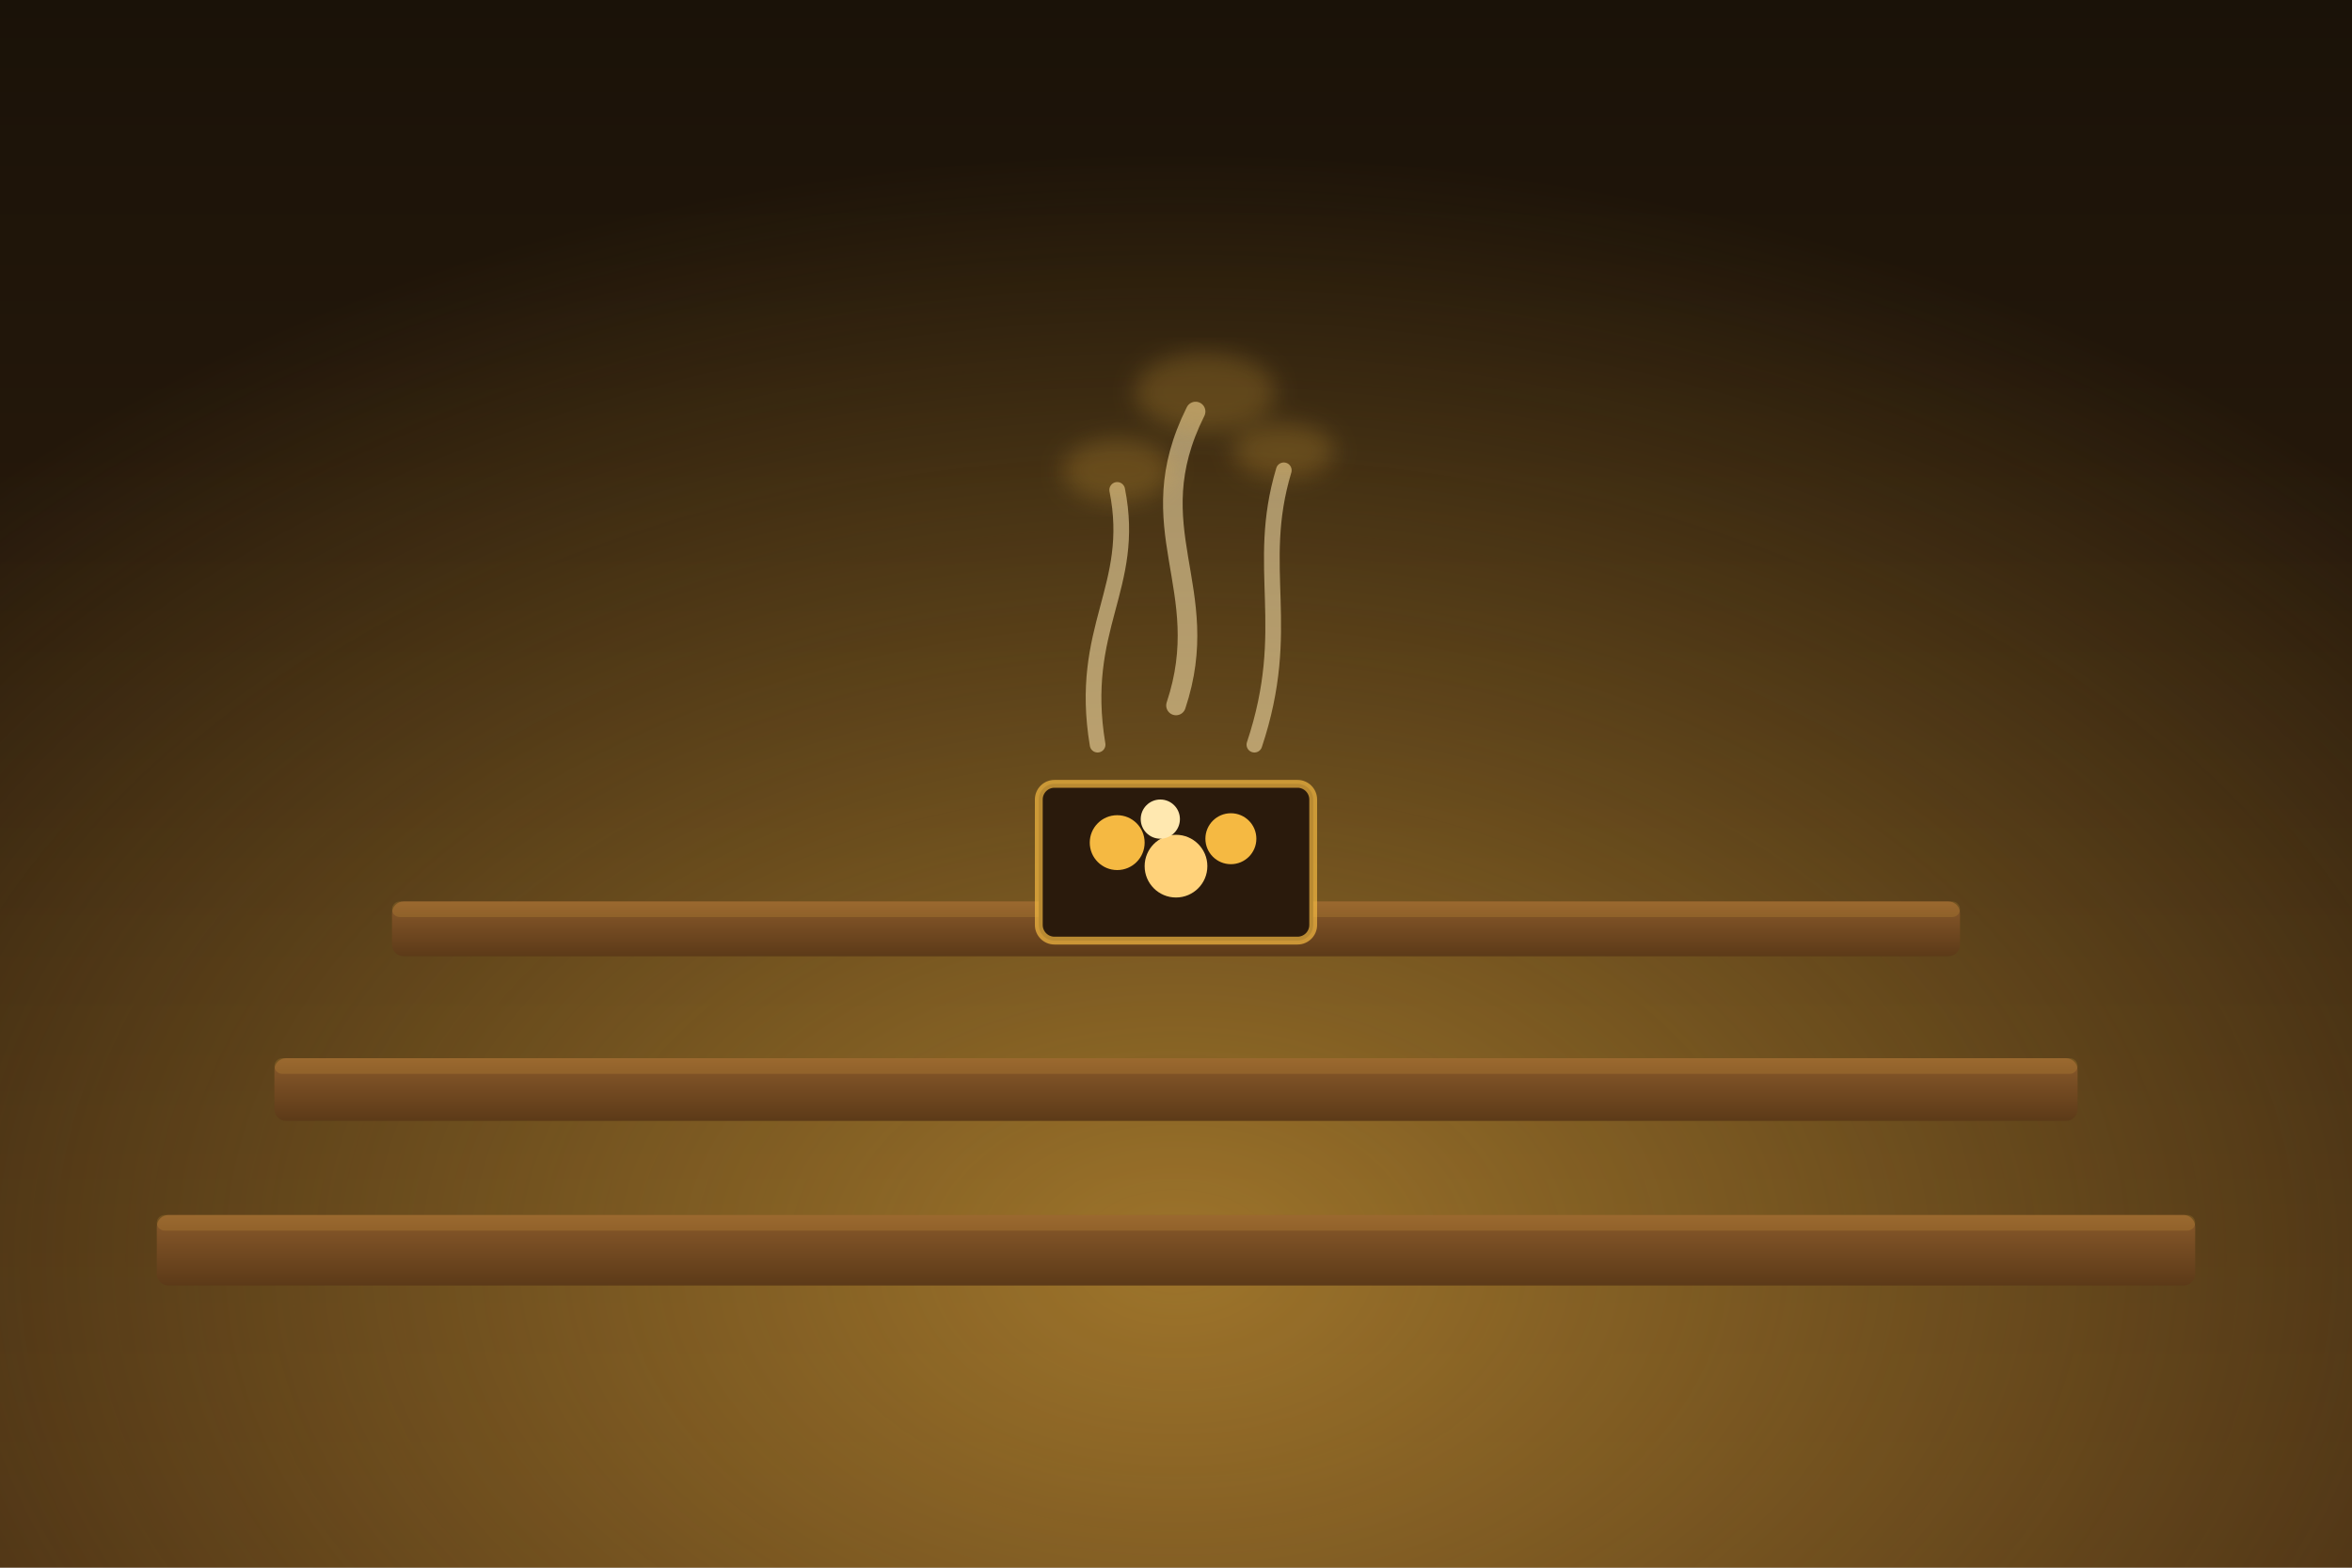
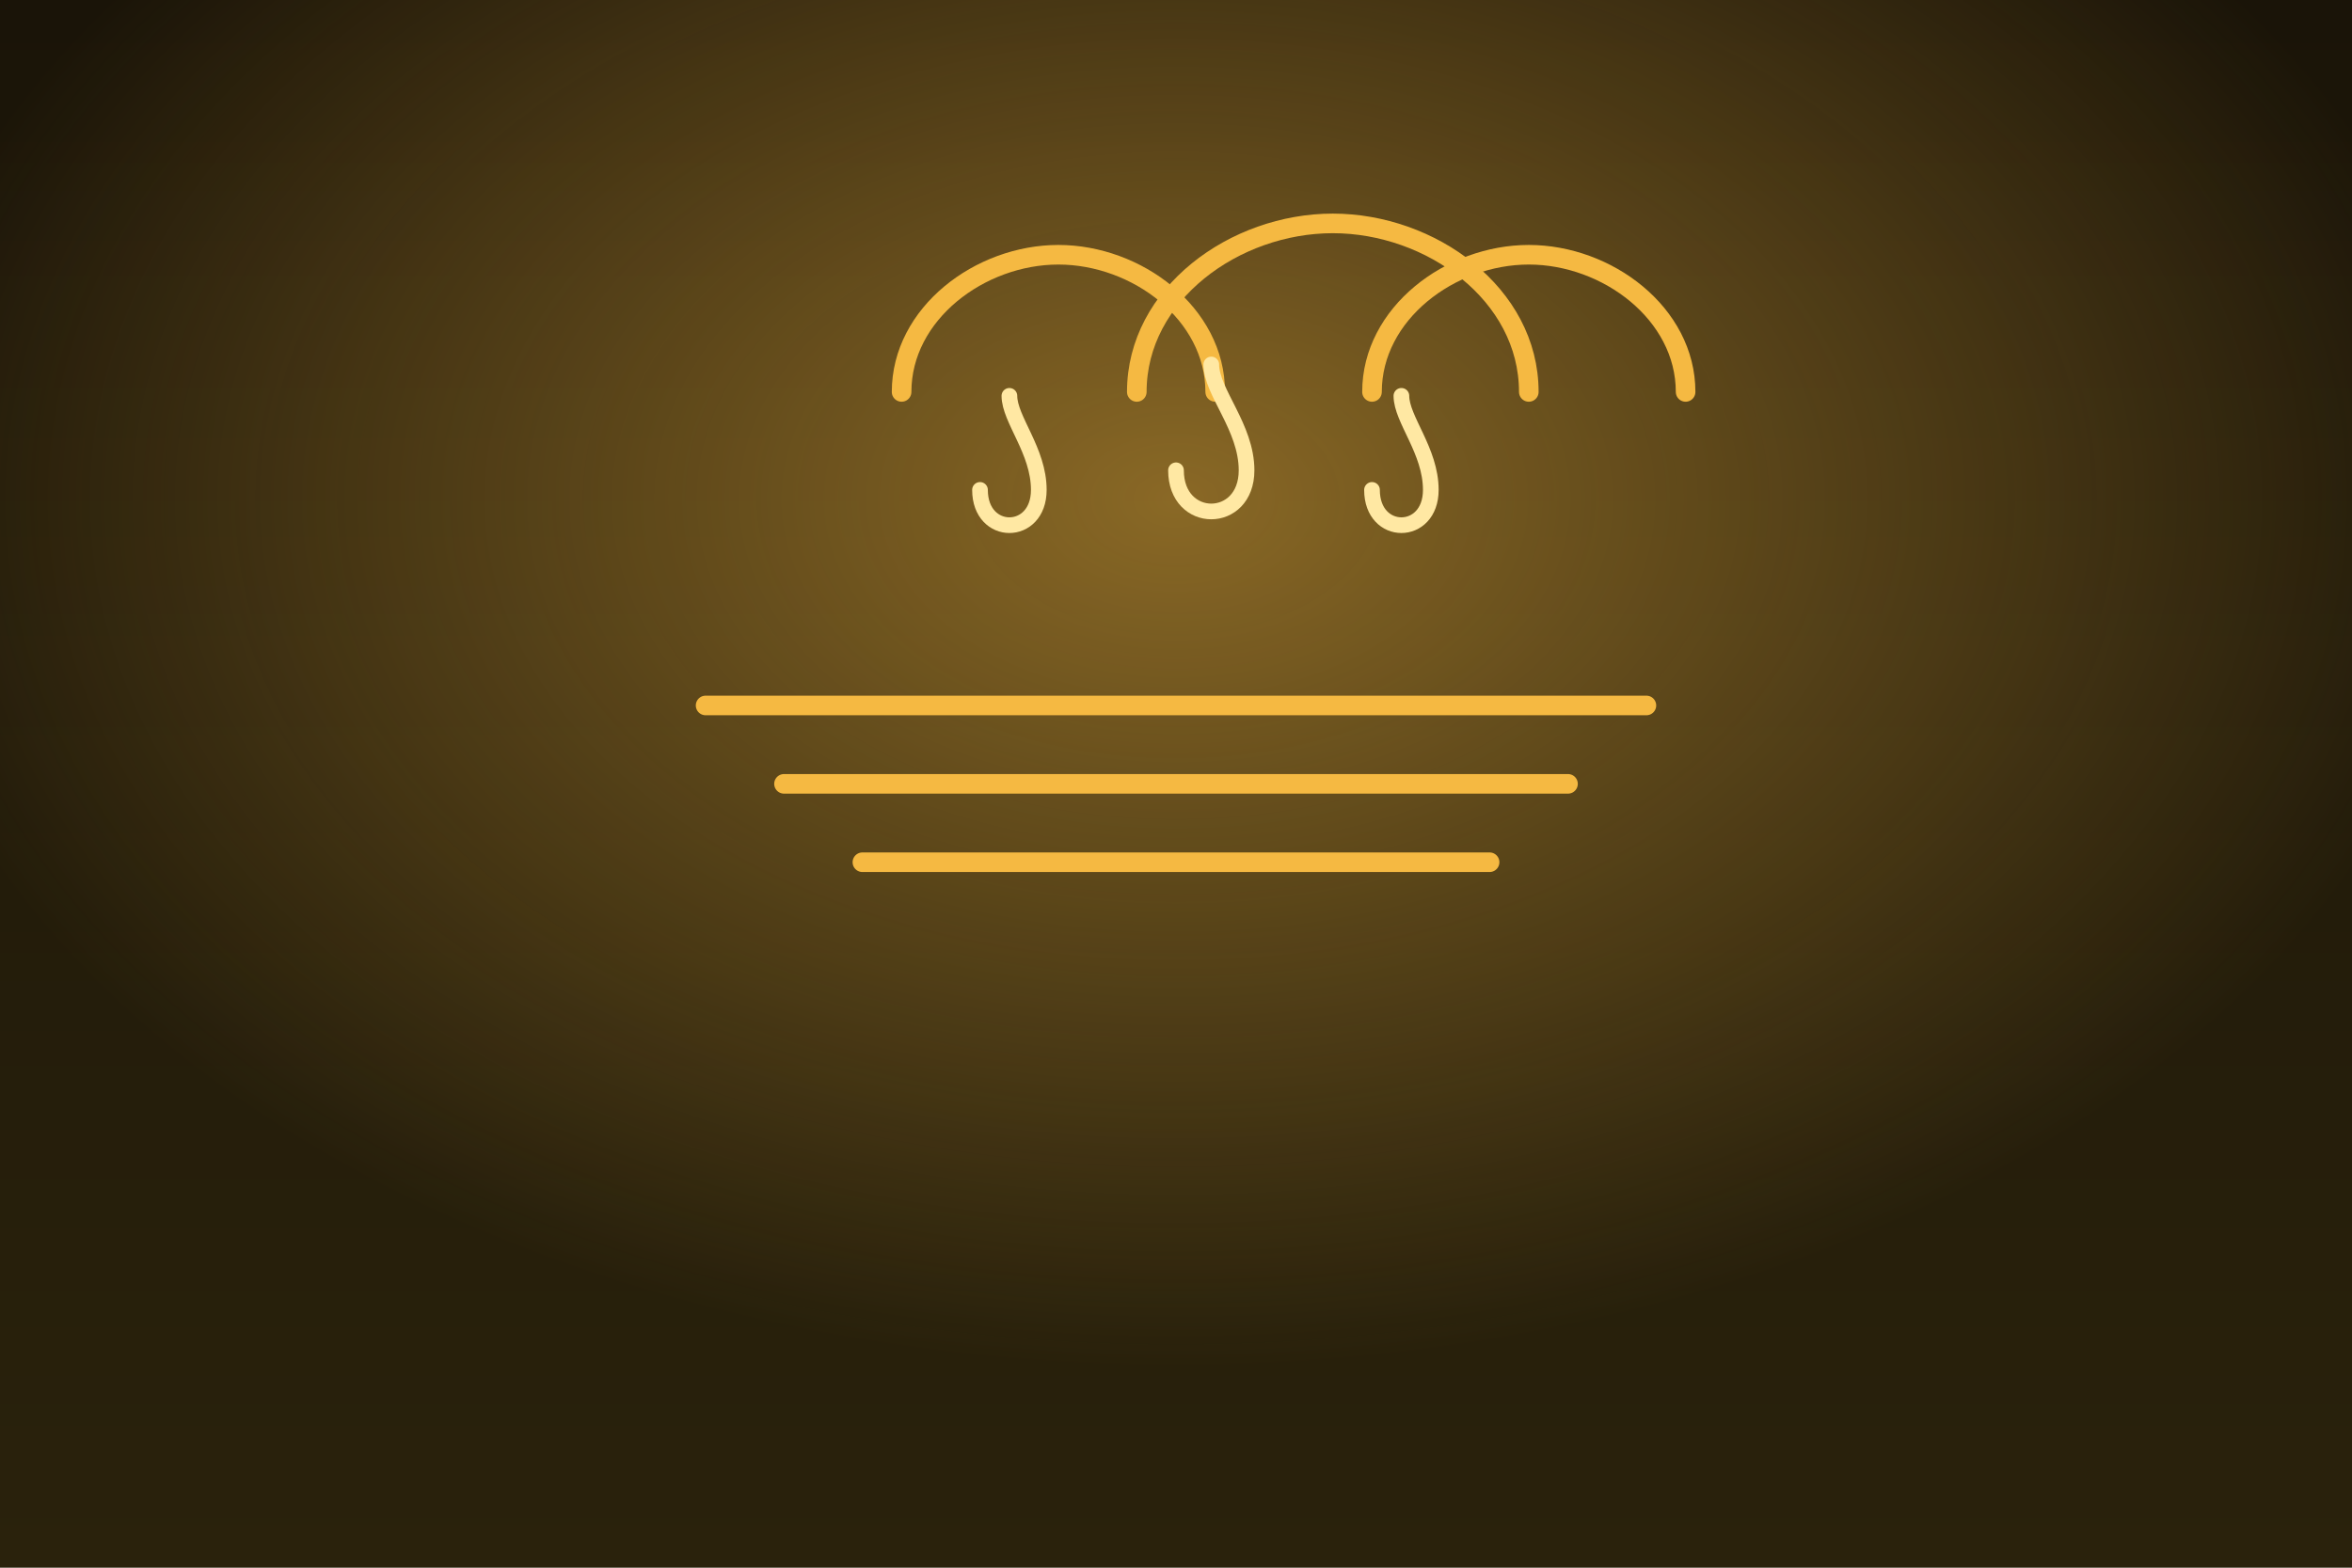
<svg xmlns="http://www.w3.org/2000/svg" width="1200" height="800" viewBox="0 0 1200 800" role="img" aria-label="Sauna">
  <defs>
-     <linearGradient id="bg" x1="0" y1="0" x2="0" y2="1">
-       <stop offset="0" stop-color="#1a1208" />
-       <stop offset="1" stop-color="#3a2410" />
+     <linearGradient id="sauna-bg" x1="0" y1="0" x2="0" y2="1">
+       <stop offset="0" stop-color="#1a1408" />
+       <stop offset="1" stop-color="#2a220c" />
    </linearGradient>
-     <radialGradient id="glow" cx="50%" cy="80%" r="70%">
-       <stop offset="0" stop-color="#F5B942" stop-opacity=".55" />
+     <radialGradient id="sauna-glow" cx="50%" cy="32%" r="55%">
+       <stop offset="0" stop-color="#F5B942" stop-opacity=".5" />
      <stop offset="1" stop-color="#F5B942" stop-opacity="0" />
    </radialGradient>
-     <linearGradient id="wood" x1="0" y1="0" x2="0" y2="1">
-       <stop offset="0" stop-color="#8A5A2B" />
-       <stop offset="1" stop-color="#5C3A18" />
-     </linearGradient>
-     <filter id="soft">
-       <feGaussianBlur stdDeviation="6" />
-     </filter>
  </defs>
-   <rect width="1200" height="800" fill="url(#bg)" />
-   <rect width="1200" height="800" fill="url(#glow)" />
-   <g fill="url(#wood)">
-     <rect x="80" y="620" width="1040" height="36" rx="6" />
-     <rect x="140" y="540" width="920" height="32" rx="6" />
-     <rect x="200" y="460" width="800" height="28" rx="6" />
+   <rect width="1200" height="800" fill="url(#sauna-bg)" />
+   <rect width="1200" height="800" fill="url(#sauna-glow)" />
+   <g fill="none" stroke="#F5B942" stroke-width="10" stroke-linecap="round">
+     <path d="M360 360 h480" />
+     <path d="M400 400 h400" />
+     <path d="M440 440 h320" />
+     <path d="M460 200 c0-40 40-70 80-70 s80 30 80 70" />
+     <path d="M580 200 c0-50 50-86 100-86 s100 36 100 86" />
+     <path d="M700 200 c0-40 40-70 80-70 s80 30 80 70" />
  </g>
-   <g fill="#F5B942" opacity=".15">
-     <rect x="80" y="620" width="1040" height="8" rx="4" />
-     <rect x="140" y="540" width="920" height="8" rx="4" />
-     <rect x="200" y="460" width="800" height="8" rx="4" />
-   </g>
-   <g transform="translate(600 390)">
-     <rect x="-70" y="10" width="140" height="80" rx="8" fill="#2a1a0c" />
-     <rect x="-70" y="10" width="140" height="80" rx="8" fill="none" stroke="#F5B942" stroke-width="4" opacity=".7" />
-     <circle cx="-30" cy="40" r="14" fill="#F5B942" />
-     <circle cx="0" cy="52" r="16" fill="#FFD27A" />
-     <circle cx="28" cy="38" r="13" fill="#F5B942" />
-     <circle cx="-8" cy="28" r="10" fill="#FFE8B0" />
-   </g>
-   <g fill="none" stroke="#FFE8B0" stroke-linecap="round" opacity=".55">
-     <path d="M560 380 C550 320 580 300 570 250" stroke-width="8" />
-     <path d="M600 360 C620 300 580 270 610 210" stroke-width="10" />
-     <path d="M640 380 C660 320 640 290 655 240" stroke-width="8" />
-   </g>
-   <g fill="#F5B942" opacity=".2" filter="url(#soft)">
-     <ellipse cx="570" cy="240" rx="28" ry="16" />
-     <ellipse cx="615" cy="200" rx="36" ry="20" />
-     <ellipse cx="655" cy="230" rx="26" ry="14" />
+   <g fill="none" stroke="#FFE8A3" stroke-width="8" stroke-linecap="round">
+     <path d="M500 250 c0 24 30 24 30 0 c0-20 -15-36 -15-48" />
+     <path d="M600 240 c0 28 36 28 36 0 c0-22 -18-40 -18-54" />
+     <path d="M700 250 c0 24 30 24 30 0 c0-20 -15-36 -15-48" />
  </g>
</svg>
